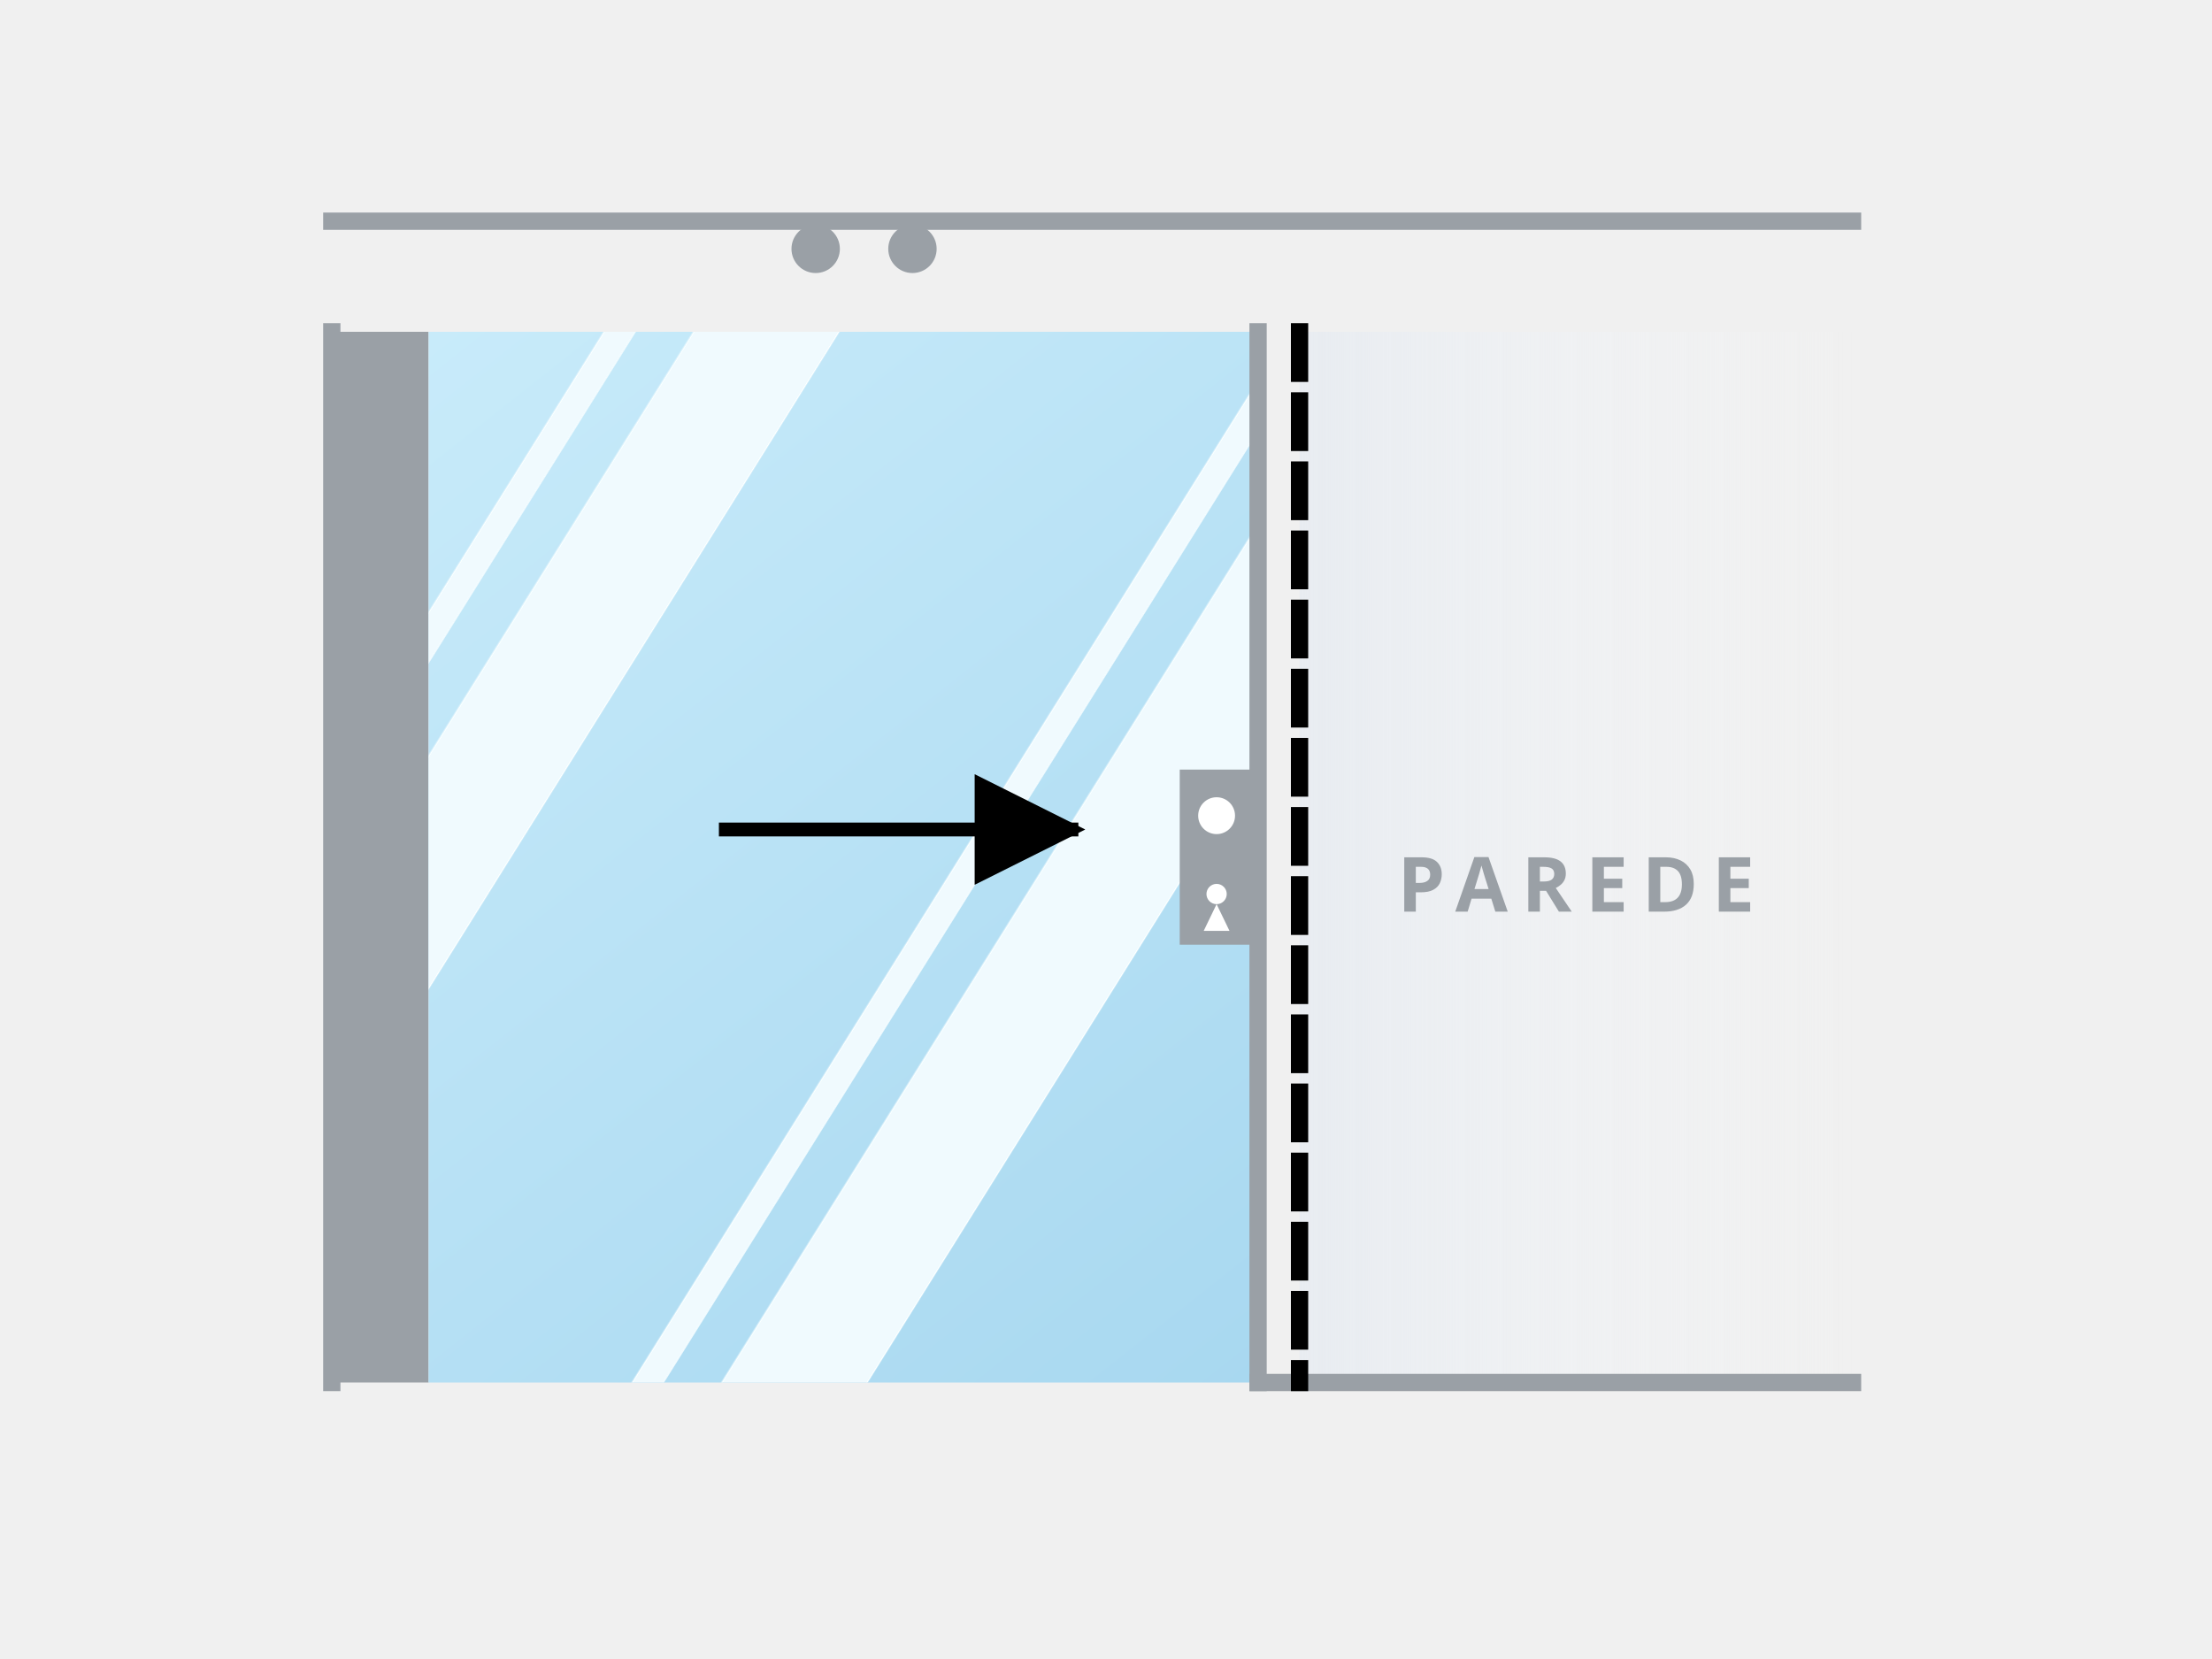
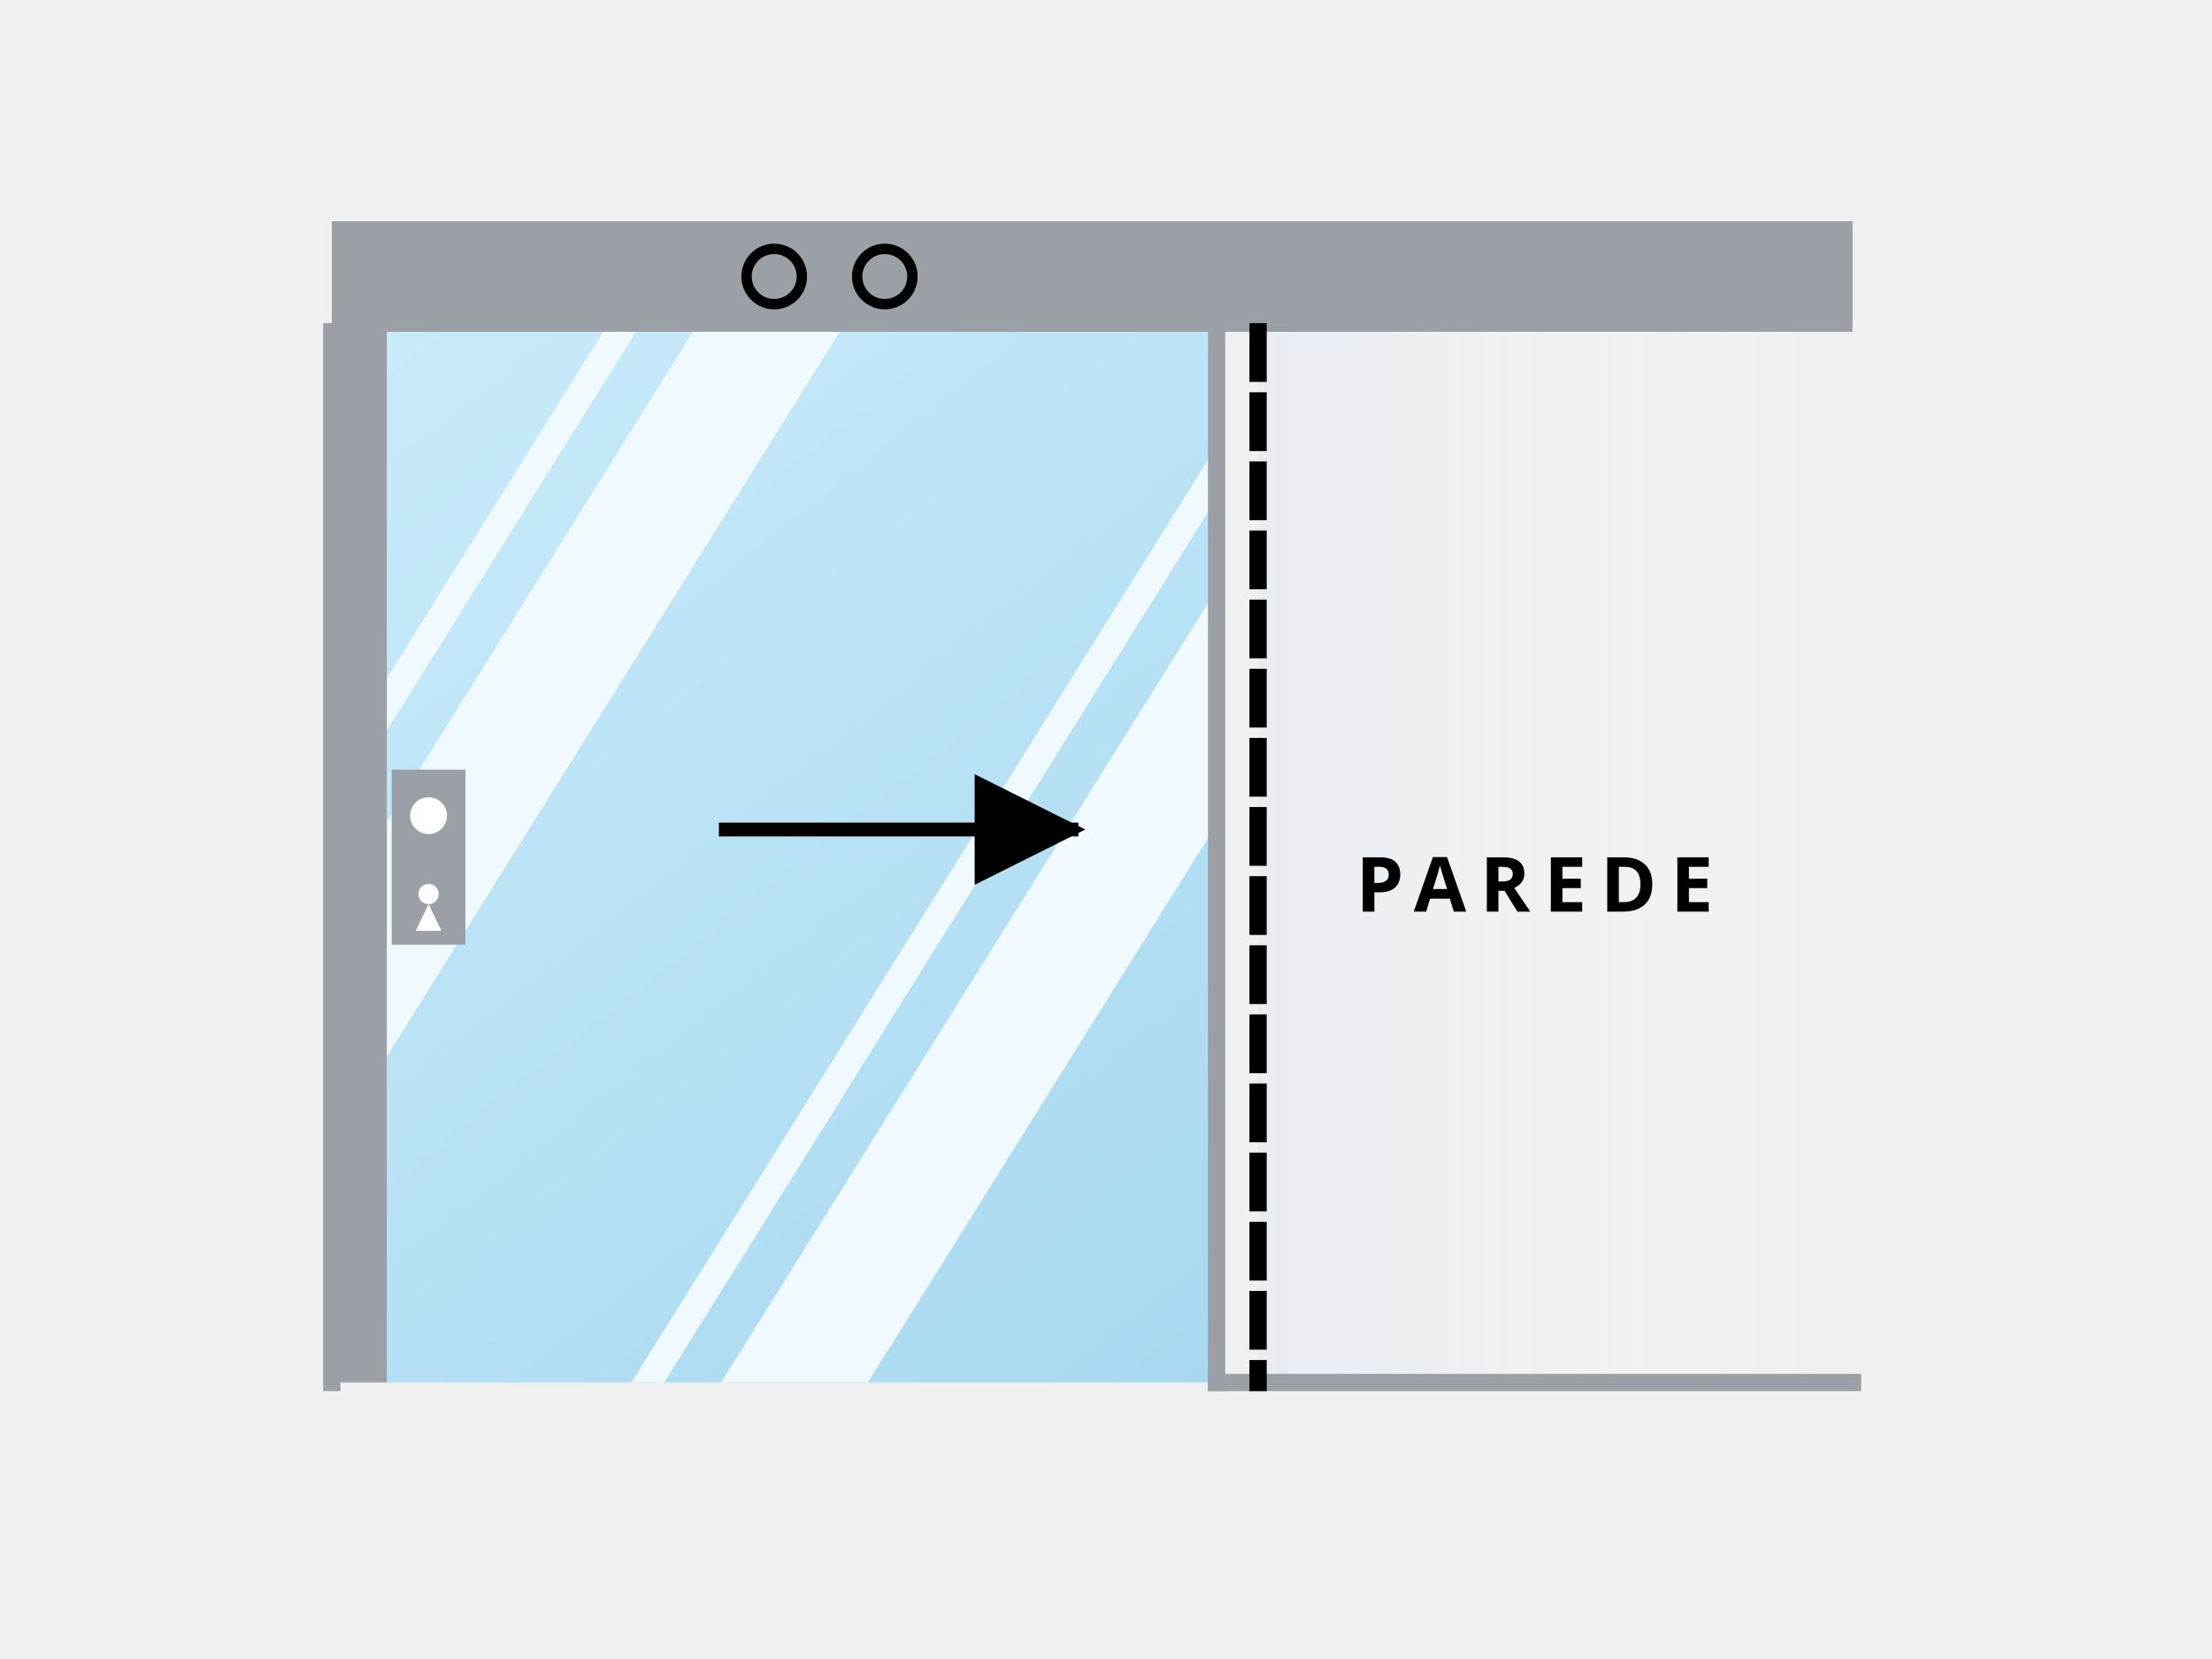
<svg xmlns="http://www.w3.org/2000/svg" width="320" height="240" viewBox="0 0 320 240" fill="none" aria-labelledby="title">
  <defs>
    <symbol id="fechadura" viewBox="0 0 18 40">
      <rect x="1" y="1" width="16" height="38" fill="currentColor" />
      <circle cx="9" cy="11" r="4" fill="#fff" />
      <circle cx="9" cy="28" r="2.2" fill="#fff" />
      <path d="M9 30.2 L6.2 36 L11.8 36 Z" fill="#fff" />
    </symbol>
    <pattern id="glass-incolor-stripes" patternUnits="userSpaceOnUse" width="84" height="56" patternTransform="rotate(32 42 28)">
      <rect width="84" height="56" fill="none" />
      <g fill="#F0FAFE">
        <rect x="7" y="-12" width="4" height="80" />
        <rect x="18" y="-12" width="18" height="80" />
      </g>
    </pattern>
-     <linearGradient id="glass-grad" gradientUnits="userSpaceOnUse" x1="62" y1="48" x2="182" y2="200">
+     <linearGradient id="glass-grad" gradientUnits="userSpaceOnUse" x1="56" y1="48" x2="176" y2="200">
      <stop offset="0%" stop-color="#C8EBFA" />
      <stop offset="100%" stop-color="#A8D8F0" />
    </linearGradient>
-     <linearGradient id="parede-fade" gradientUnits="userSpaceOnUse" x1="188" y1="0" x2="268" y2="0">
+     <linearGradient id="parede-fade" gradientUnits="userSpaceOnUse" x1="182" y1="0" x2="262" y2="0">
      <stop offset="0%" stop-color="#E8ECF1" />
      <stop offset="100%" stop-color="#F5F7FA" stop-opacity="0" />
    </linearGradient>
    <clipPath id="vidro">
-       <rect x="62" y="48" width="120" height="152" />
+       <rect x="56" y="48" width="120" height="152" />
    </clipPath>
    <marker id="arrow" markerWidth="8" markerHeight="8" refX="7" refY="4" orient="auto">
      <path d="M0,0 L8,4 L0,8 Z" fill="#000" />
    </marker>
  </defs>
-   <rect x="188" y="48" width="80" height="152" fill="url(#parede-fade)" />
-   <text x="228" y="128" text-anchor="middle" dominant-baseline="middle" font-family="system-ui, sans-serif" font-size="11" font-weight="600" fill="#9AA0A6" letter-spacing="2">PAREDE</text>
-   <rect x="48" y="48" width="14" height="152" fill="#9AA0A6" />
+   <rect x="182" y="48" width="80" height="152" fill="url(#parede-fade)" />
+   <text x="222" y="128" text-anchor="middle" dominant-baseline="middle" font-family="system-ui, sans-serif" font-size="11" font-weight="600" fill="#000" letter-spacing="2">PAREDE</text>
+   <rect x="48" y="32" width="220" height="16" fill="#9AA0A6" />
+   <rect x="48" y="48" width="8" height="152" fill="#9AA0A6" />
  <g clip-path="url(#vidro)">
-     <rect x="62" y="48" width="120" height="152" fill="url(#glass-grad)" />
-     <rect x="62" y="48" width="120" height="152" fill="url(#glass-incolor-stripes)" />
+     <rect x="56" y="48" width="120" height="152" fill="url(#glass-grad)" />
+     <rect x="56" y="48" width="120" height="152" fill="url(#glass-incolor-stripes)" />
  </g>
  <g stroke="#9AA0A6" stroke-width="2.5" stroke-linecap="square">
-     <line x1="48" y1="32" x2="268" y2="32" />
    <line x1="48" y1="48" x2="48" y2="200" />
-     <line x1="182" y1="48" x2="182" y2="200" />
-     <line x1="182" y1="200" x2="268" y2="200" />
+     <line x1="176" y1="48" x2="176" y2="200" />
+     <line x1="176" y1="200" x2="268" y2="200" />
  </g>
  <g stroke="#000" stroke-width="2.5" stroke-linecap="square">
-     <line x1="188" y1="48" x2="188" y2="200" stroke-dasharray="6 4" />
+     <line x1="182" y1="48" x2="182" y2="200" stroke-dasharray="6 4" />
    <line x1="105" y1="120" x2="155" y2="120" stroke-width="2" marker-end="url(#arrow)" />
  </g>
  <g color="#9AA0A6">
-     <circle cx="118" cy="36" r="3.5" fill="currentColor" />
-     <circle cx="132" cy="36" r="3.5" fill="currentColor" />
-     <use href="#fechadura" x="170" y="110.4" width="12" height="27.2" />
+     <circle cx="112" cy="40" r="4" fill="currentColor" stroke="#000" stroke-width="1.5" />
+     <circle cx="128" cy="40" r="4" fill="currentColor" stroke="#000" stroke-width="1.5" />
+     <use href="#fechadura" x="56" y="110.4" width="12" height="27.2" />
  </g>
</svg>
